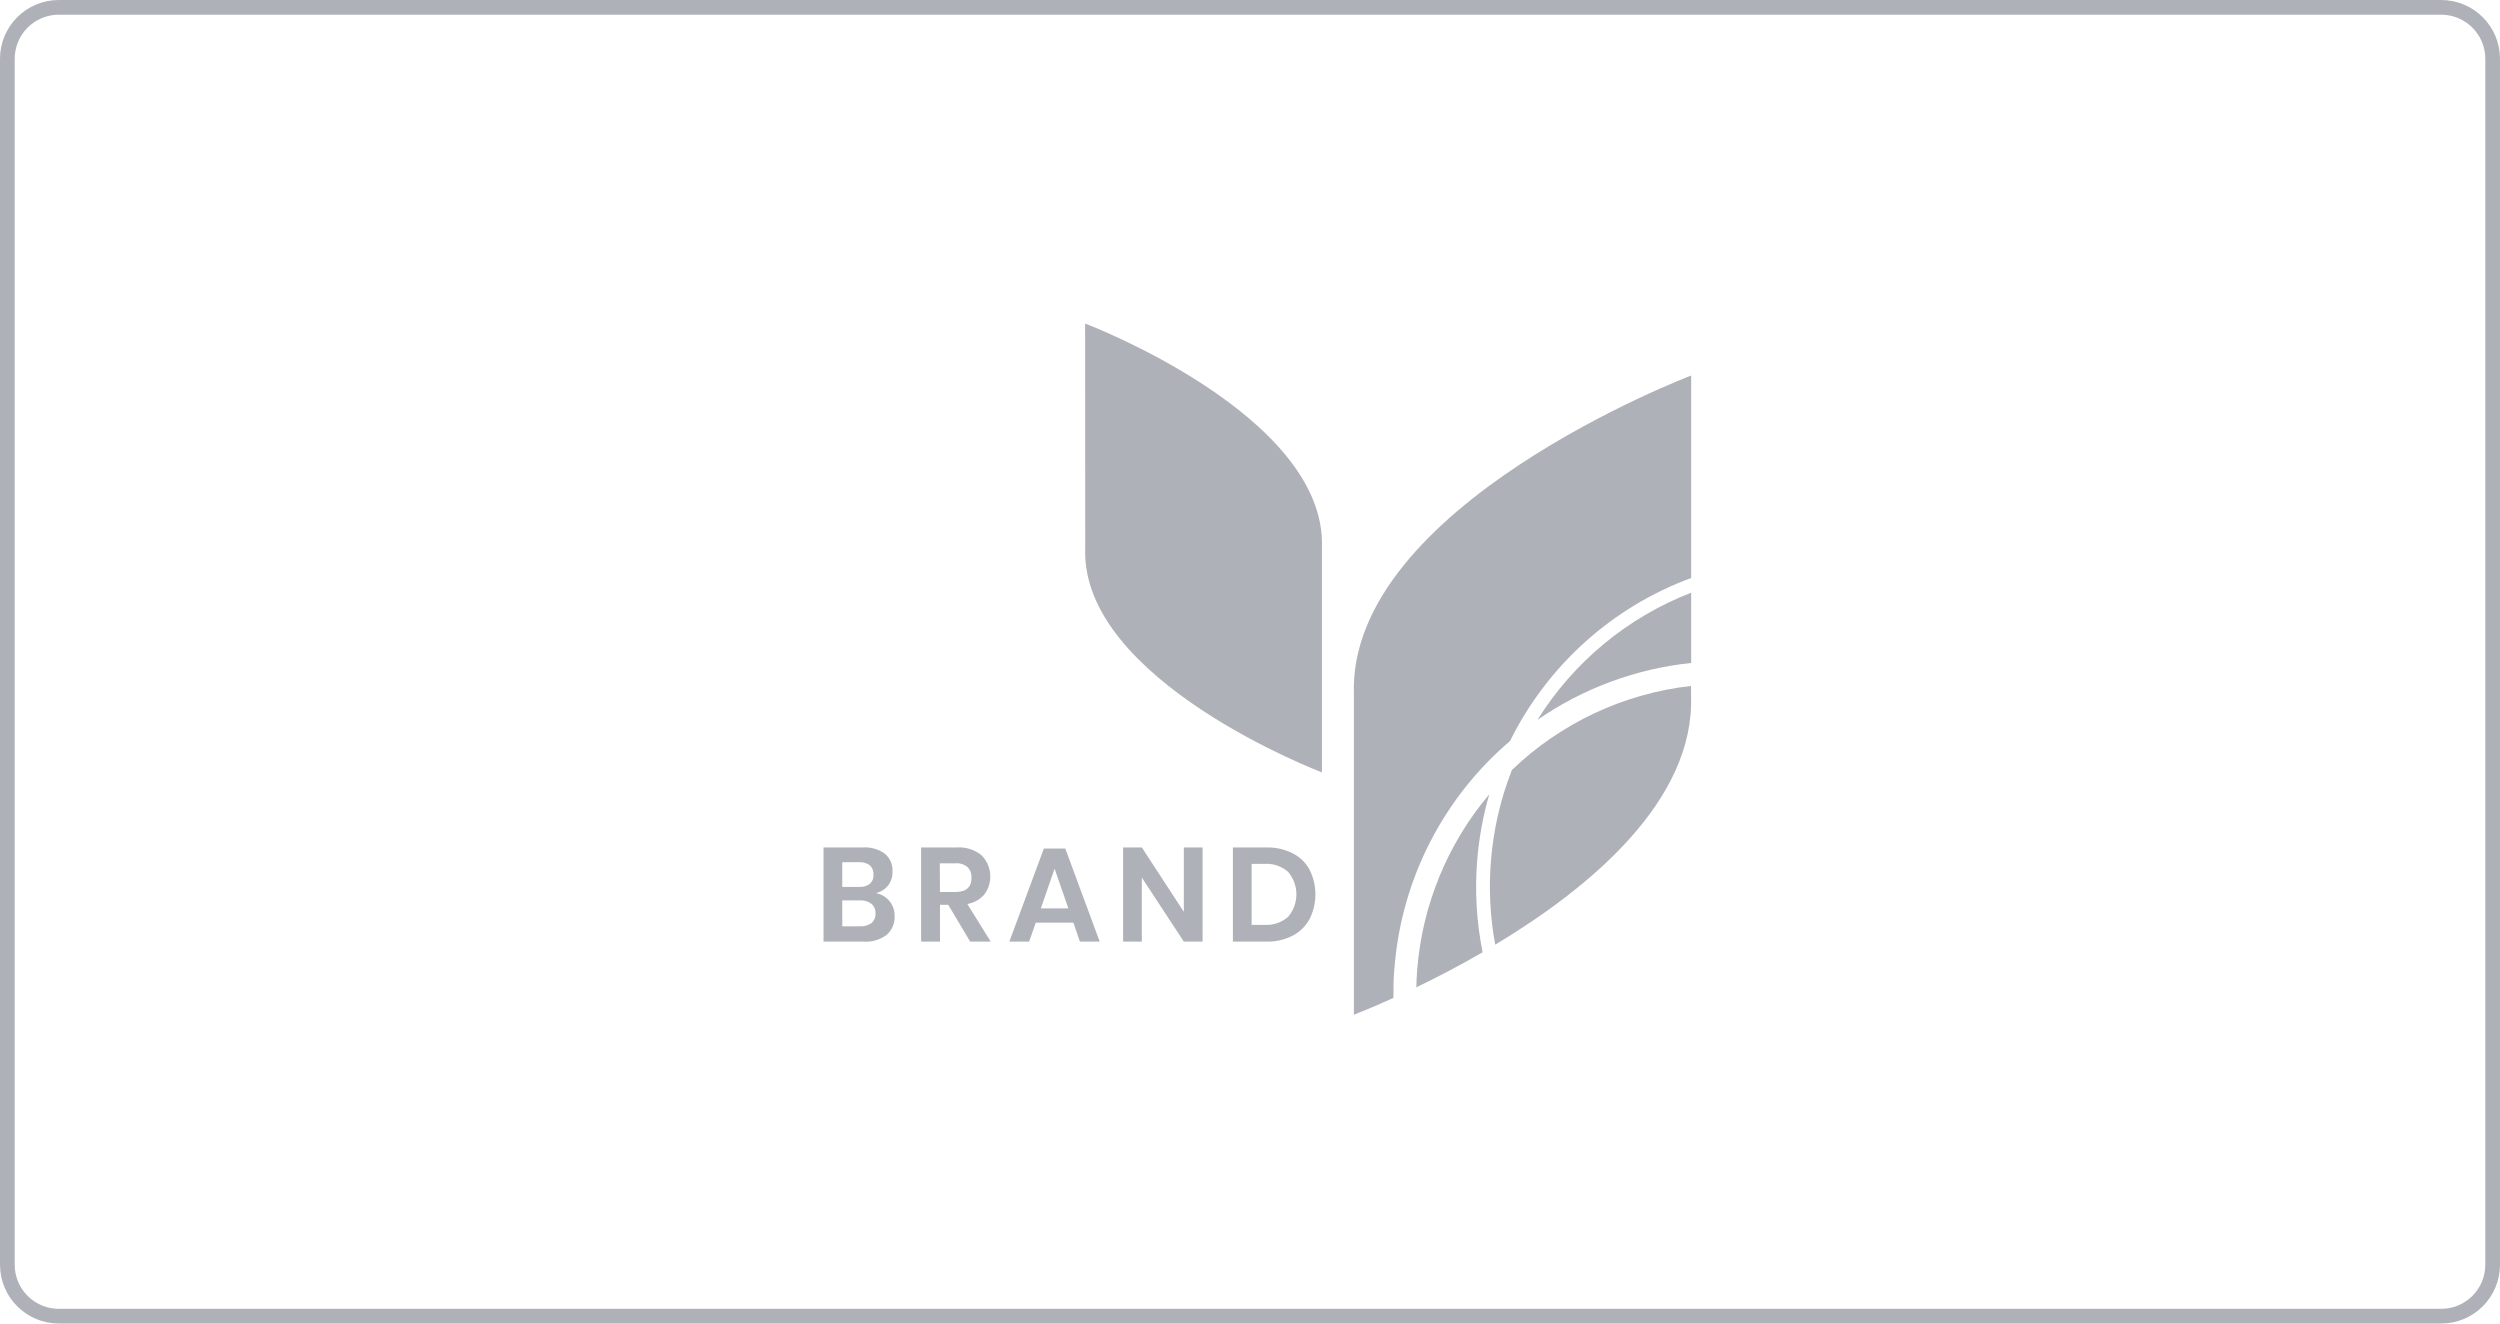
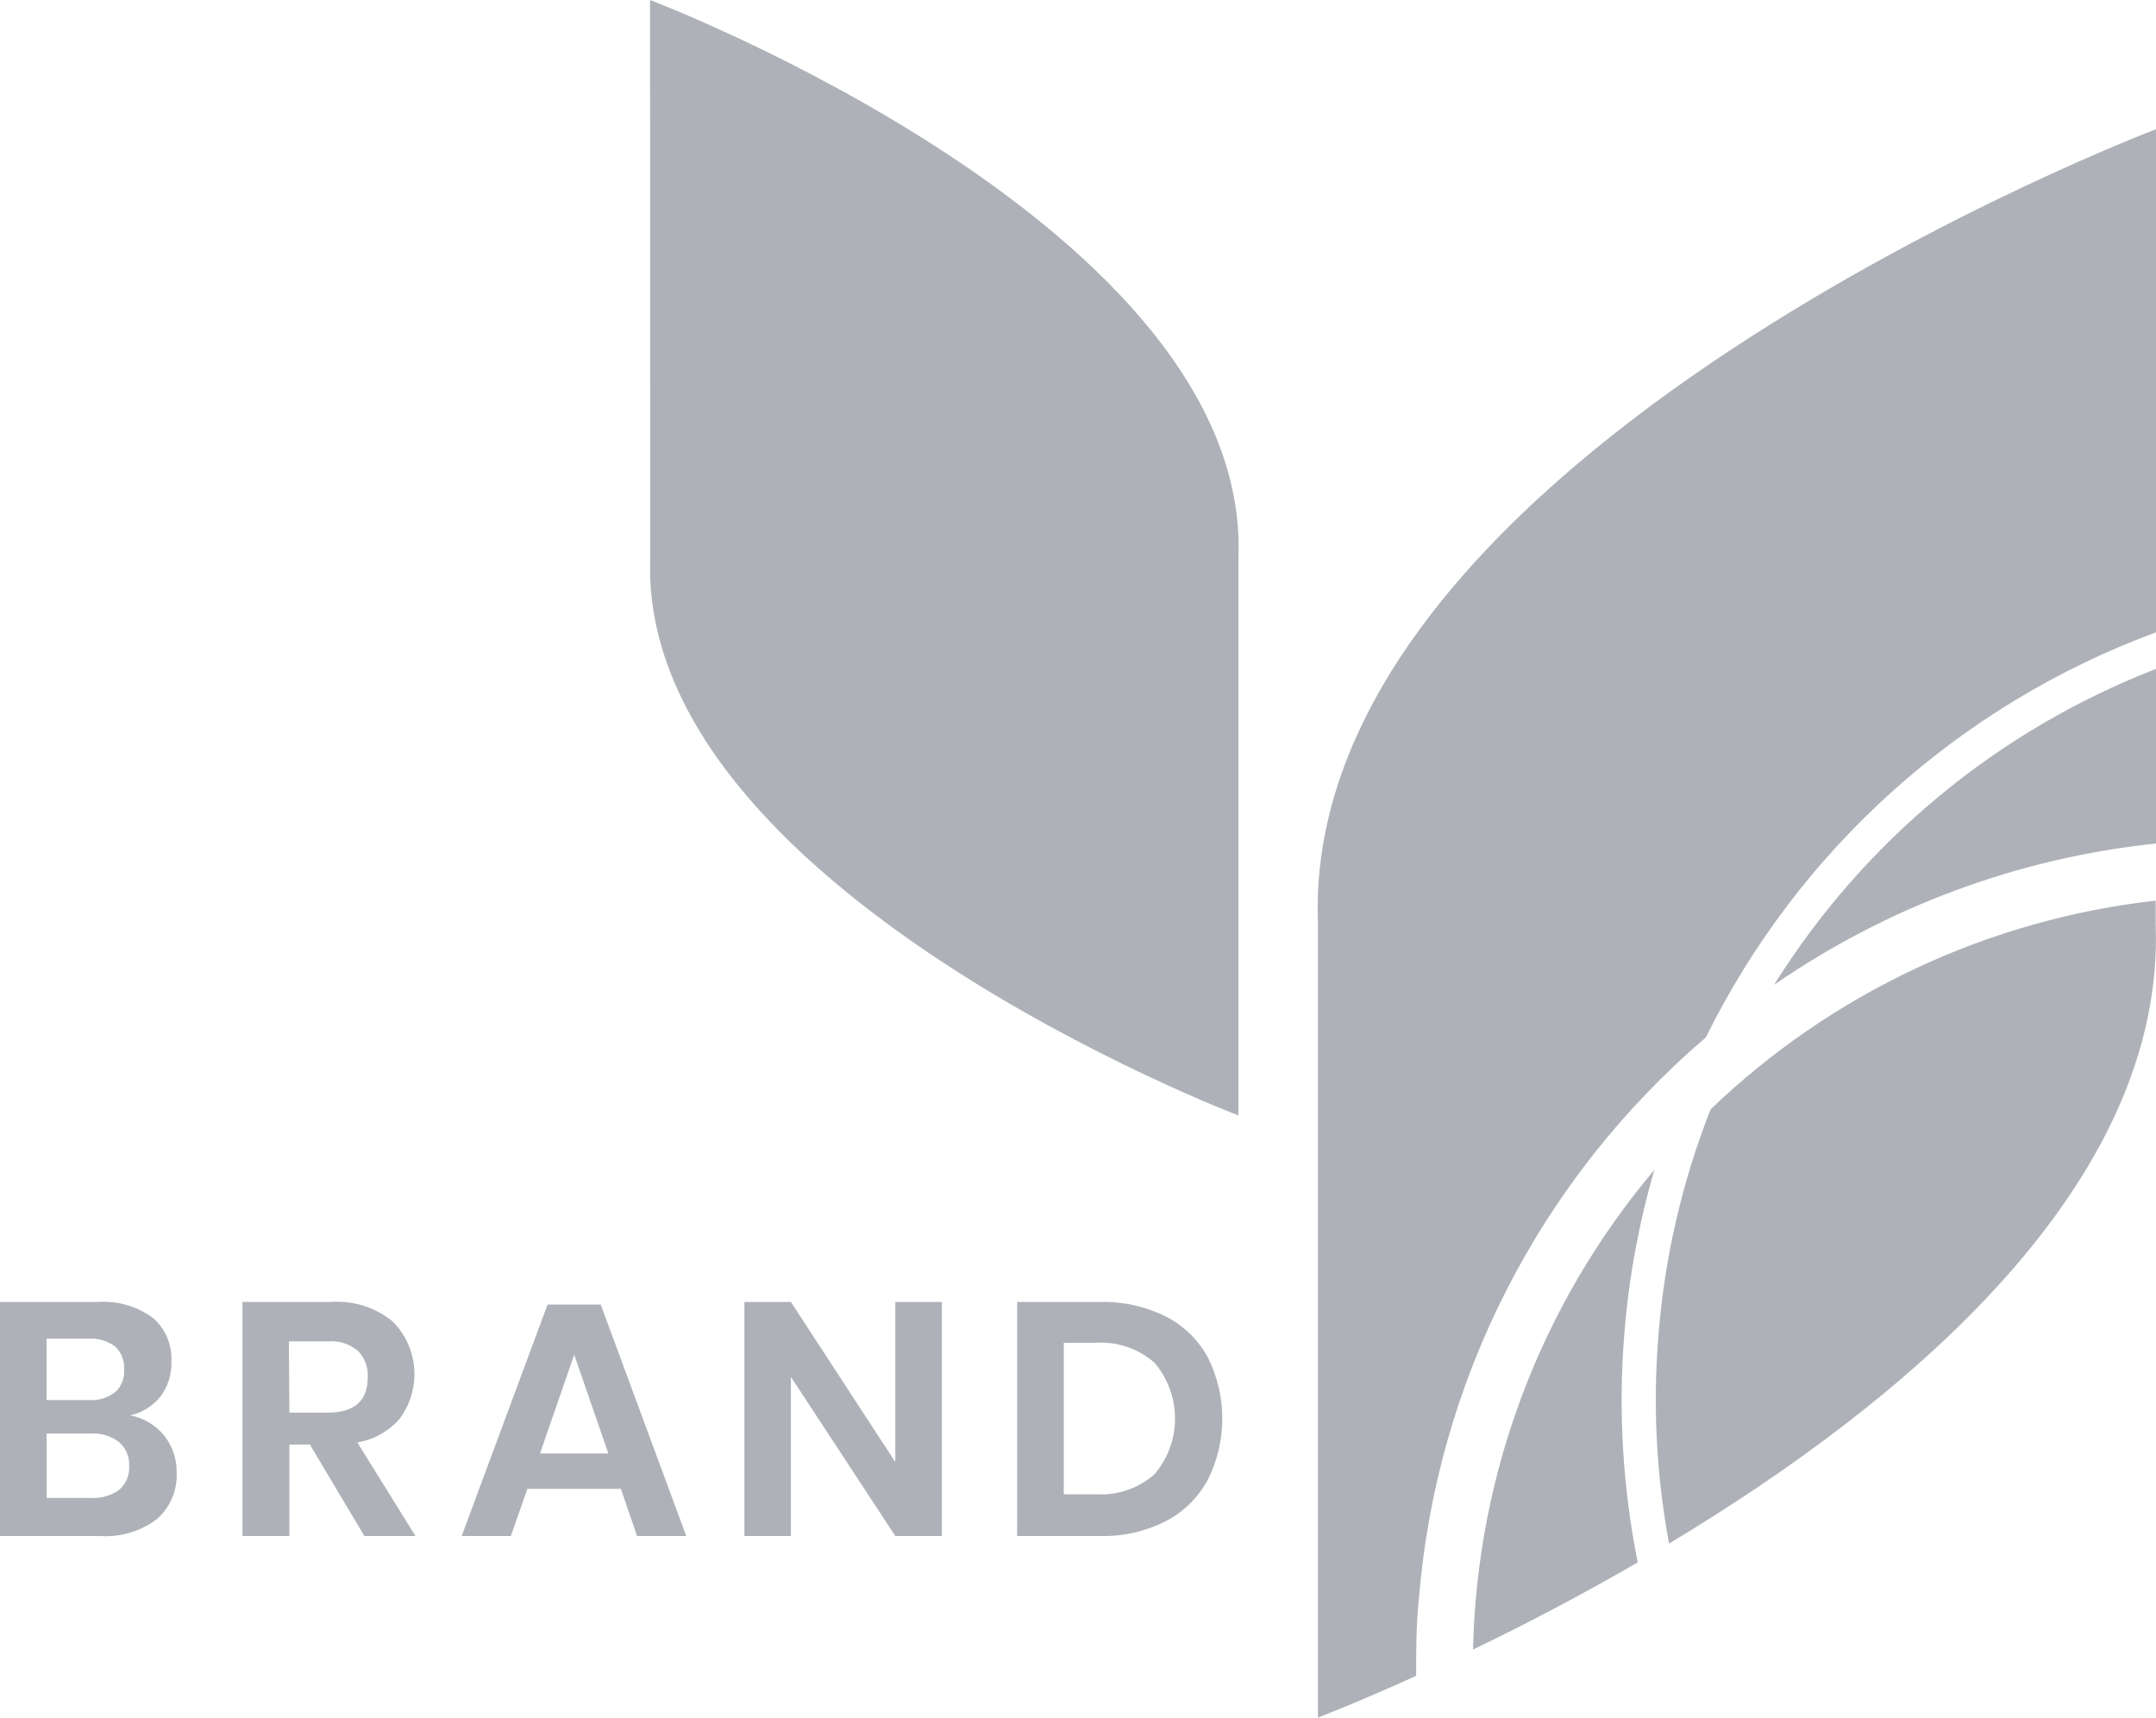
- <svg xmlns="http://www.w3.org/2000/svg" width="170" height="90" viewBox="0 0 170 90" fill="none">
-   <rect x="0.5" y="0.5" width="169" height="89" rx="3.5" stroke="#AFB1B8" />
-   <path d="M60.488 61.278C60.718 61.563 60.84 61.921 60.834 62.288C60.845 62.528 60.803 62.767 60.71 62.988C60.618 63.209 60.477 63.406 60.297 63.565C59.851 63.904 59.298 64.069 58.739 64.031H56V57.626H58.683C59.213 57.591 59.738 57.741 60.17 58.052C60.343 58.197 60.48 58.382 60.571 58.59C60.661 58.797 60.702 59.024 60.69 59.25C60.706 59.603 60.595 59.951 60.379 60.23C60.17 60.484 59.883 60.66 59.562 60.73C59.925 60.797 60.254 60.991 60.488 61.278ZM57.275 60.311H58.422C58.682 60.33 58.941 60.255 59.151 60.098C59.237 60.02 59.304 59.923 59.346 59.814C59.389 59.706 59.406 59.589 59.397 59.472C59.405 59.356 59.387 59.24 59.345 59.132C59.303 59.024 59.238 58.926 59.154 58.847C58.938 58.686 58.671 58.609 58.403 58.631H57.275V60.311ZM59.263 62.767C59.355 62.687 59.427 62.587 59.474 62.474C59.521 62.361 59.542 62.239 59.534 62.116C59.541 61.993 59.52 61.869 59.472 61.755C59.423 61.641 59.35 61.54 59.257 61.459C59.032 61.292 58.756 61.21 58.478 61.228H57.275V62.989H58.493C58.767 63.005 59.039 62.927 59.263 62.767Z" fill="#AFB1B8" />
-   <path d="M65.972 64.031L64.48 61.528H63.919V64.031H62.635V57.626H65.066C65.678 57.583 66.284 57.778 66.758 58.171C67.098 58.518 67.302 58.976 67.336 59.462C67.369 59.948 67.228 60.43 66.939 60.821C66.639 61.166 66.229 61.396 65.779 61.472L67.369 64.031H65.972ZM63.919 60.655H64.969C65.698 60.655 66.063 60.332 66.063 59.685C66.07 59.553 66.05 59.421 66.004 59.297C65.958 59.173 65.887 59.06 65.795 58.965C65.564 58.773 65.268 58.68 64.969 58.706H63.906L63.919 60.655Z" fill="#AFB1B8" />
-   <path d="M72.991 62.742H70.432L69.98 64.031H68.634L70.984 57.698H72.439L74.78 64.031H73.433L72.991 62.742ZM72.648 61.772L71.713 59.069L70.778 61.772H72.648Z" fill="#AFB1B8" />
-   <path d="M81.776 64.031H80.501L77.644 59.676V64.031H76.372V57.626H77.644L80.501 62.007V57.626H81.776V64.031Z" fill="#AFB1B8" />
-   <path d="M89.05 62.498C88.786 62.982 88.385 63.375 87.897 63.628C87.342 63.909 86.726 64.048 86.105 64.031H83.836V57.626H86.105C86.725 57.61 87.34 57.745 87.897 58.021C88.385 58.267 88.787 58.657 89.05 59.138C89.312 59.658 89.449 60.234 89.449 60.818C89.449 61.402 89.312 61.977 89.05 62.498ZM87.591 62.345C87.955 61.919 88.155 61.377 88.155 60.816C88.155 60.255 87.955 59.713 87.591 59.288C87.151 58.902 86.578 58.707 85.996 58.743H85.111V62.889H85.996C86.578 62.926 87.151 62.73 87.591 62.345Z" fill="#AFB1B8" />
-   <path d="M73.789 22C73.789 22 90.24 28.236 89.891 37.26V52.523C89.891 52.523 73.452 46.284 73.795 37.26L73.789 22Z" fill="#AFB1B8" />
-   <path d="M104.548 48.95C107.655 46.803 111.249 45.473 115 45.082V40.304C110.677 41.977 107.01 45.01 104.548 48.95Z" fill="#AFB1B8" />
-   <path d="M102.681 50.389C105.224 45.248 109.633 41.281 115 39.303V25.536C115 25.536 91.571 34.419 92.066 47.27V69C92.066 69 93.11 68.603 94.753 67.858C94.753 67.163 94.753 66.463 94.828 65.758C95.312 59.793 98.137 54.264 102.681 50.389Z" fill="#AFB1B8" />
-   <path d="M100.453 58.462C100.576 56.955 100.85 55.464 101.272 54.012C98.443 57.359 96.73 61.512 96.373 65.887C96.339 66.3 96.32 66.713 96.311 67.138C97.641 66.497 99.19 65.696 100.817 64.754C100.402 62.684 100.279 60.566 100.453 58.462Z" fill="#AFB1B8" />
-   <path d="M101.384 58.54C101.228 60.444 101.326 62.36 101.674 64.238C108.075 60.392 115.268 54.45 114.991 47.27V46.644C110.417 47.157 106.138 49.165 102.812 52.357C102.033 54.336 101.552 56.419 101.384 58.54Z" fill="#AFB1B8" />
+ <svg xmlns="http://www.w3.org/2000/svg" width="59" height="47" fill="none">
+   <path d="M4.488 39.278c.23.285.352.643.346 1.01a1.604 1.604 0 01-.536 1.277c-.447.339-1 .504-1.559.466H0v-6.405h2.683a2.284 2.284 0 011.487.426 1.464 1.464 0 01.52 1.198c.016.353-.095.7-.311.98-.209.254-.496.43-.817.5.363.067.692.26.926.548zm-3.213-.967H2.42c.261.02.52-.056.73-.213a.761.761 0 00.246-.626.788.788 0 00-.243-.625 1.106 1.106 0 00-.751-.216H1.275v1.68zm1.988 2.456a.796.796 0 00.271-.65.81.81 0 00-.277-.658 1.18 1.18 0 00-.78-.231H1.276v1.761h1.218c.274.016.546-.062.77-.222zM9.972 42.031L8.48 39.528h-.561v2.503H6.635v-6.405h2.43a2.39 2.39 0 011.693.545 2.047 2.047 0 01.18 2.65c-.3.345-.709.575-1.159.65l1.59 2.56H9.972zM7.92 38.655h1.05c.73 0 1.094-.323 1.094-.97a.956.956 0 00-.268-.72 1.135 1.135 0 00-.826-.26H7.906l.013 1.95zM16.99 40.742h-2.558l-.452 1.29h-1.346l2.35-6.334h1.455l2.34 6.333h-1.346l-.442-1.289zm-.342-.97l-.935-2.703-.935 2.703h1.87zM25.776 42.031H24.5l-2.857-4.355v4.355h-1.272v-6.405h1.272l2.857 4.38v-4.38h1.275v6.405zM33.05 40.498a2.757 2.757 0 01-1.153 1.13c-.555.281-1.17.42-1.792.403h-2.27v-6.405h2.27a3.816 3.816 0 011.792.395c.488.246.89.636 1.153 1.117a3.735 3.735 0 010 3.36zm-1.459-.153a2.352 2.352 0 000-3.057 2.21 2.21 0 00-1.595-.545h-.885v4.146h.885a2.21 2.21 0 001.595-.544zM17.789 0S34.24 6.236 33.89 15.26v15.263s-16.439-6.24-16.096-15.263L17.789 0zM48.548 26.95A22.486 22.486 0 0159 23.082v-4.778a21.467 21.467 0 00-10.452 8.646z" fill="#AFB1B8" />
+   <path d="M46.68 28.389A22.382 22.382 0 0159 17.303V3.536s-23.43 8.883-22.934 21.733V47s1.044-.397 2.687-1.142c0-.695 0-1.395.075-2.1A22.606 22.606 0 0146.68 28.39z" fill="#AFB1B8" />
+   <path d="M44.453 36.462c.123-1.507.397-2.998.82-4.45a21.04 21.04 0 00-4.962 13.126 68.003 68.003 0 004.506-2.384 22.577 22.577 0 01-.364-6.292zM45.384 36.54a21.585 21.585 0 00.29 5.698c6.401-3.846 13.594-9.788 13.317-16.968v-.626a20.972 20.972 0 00-12.18 5.713 21.496 21.496 0 00-1.427 6.183z" fill="#AFB1B8" />
</svg>
